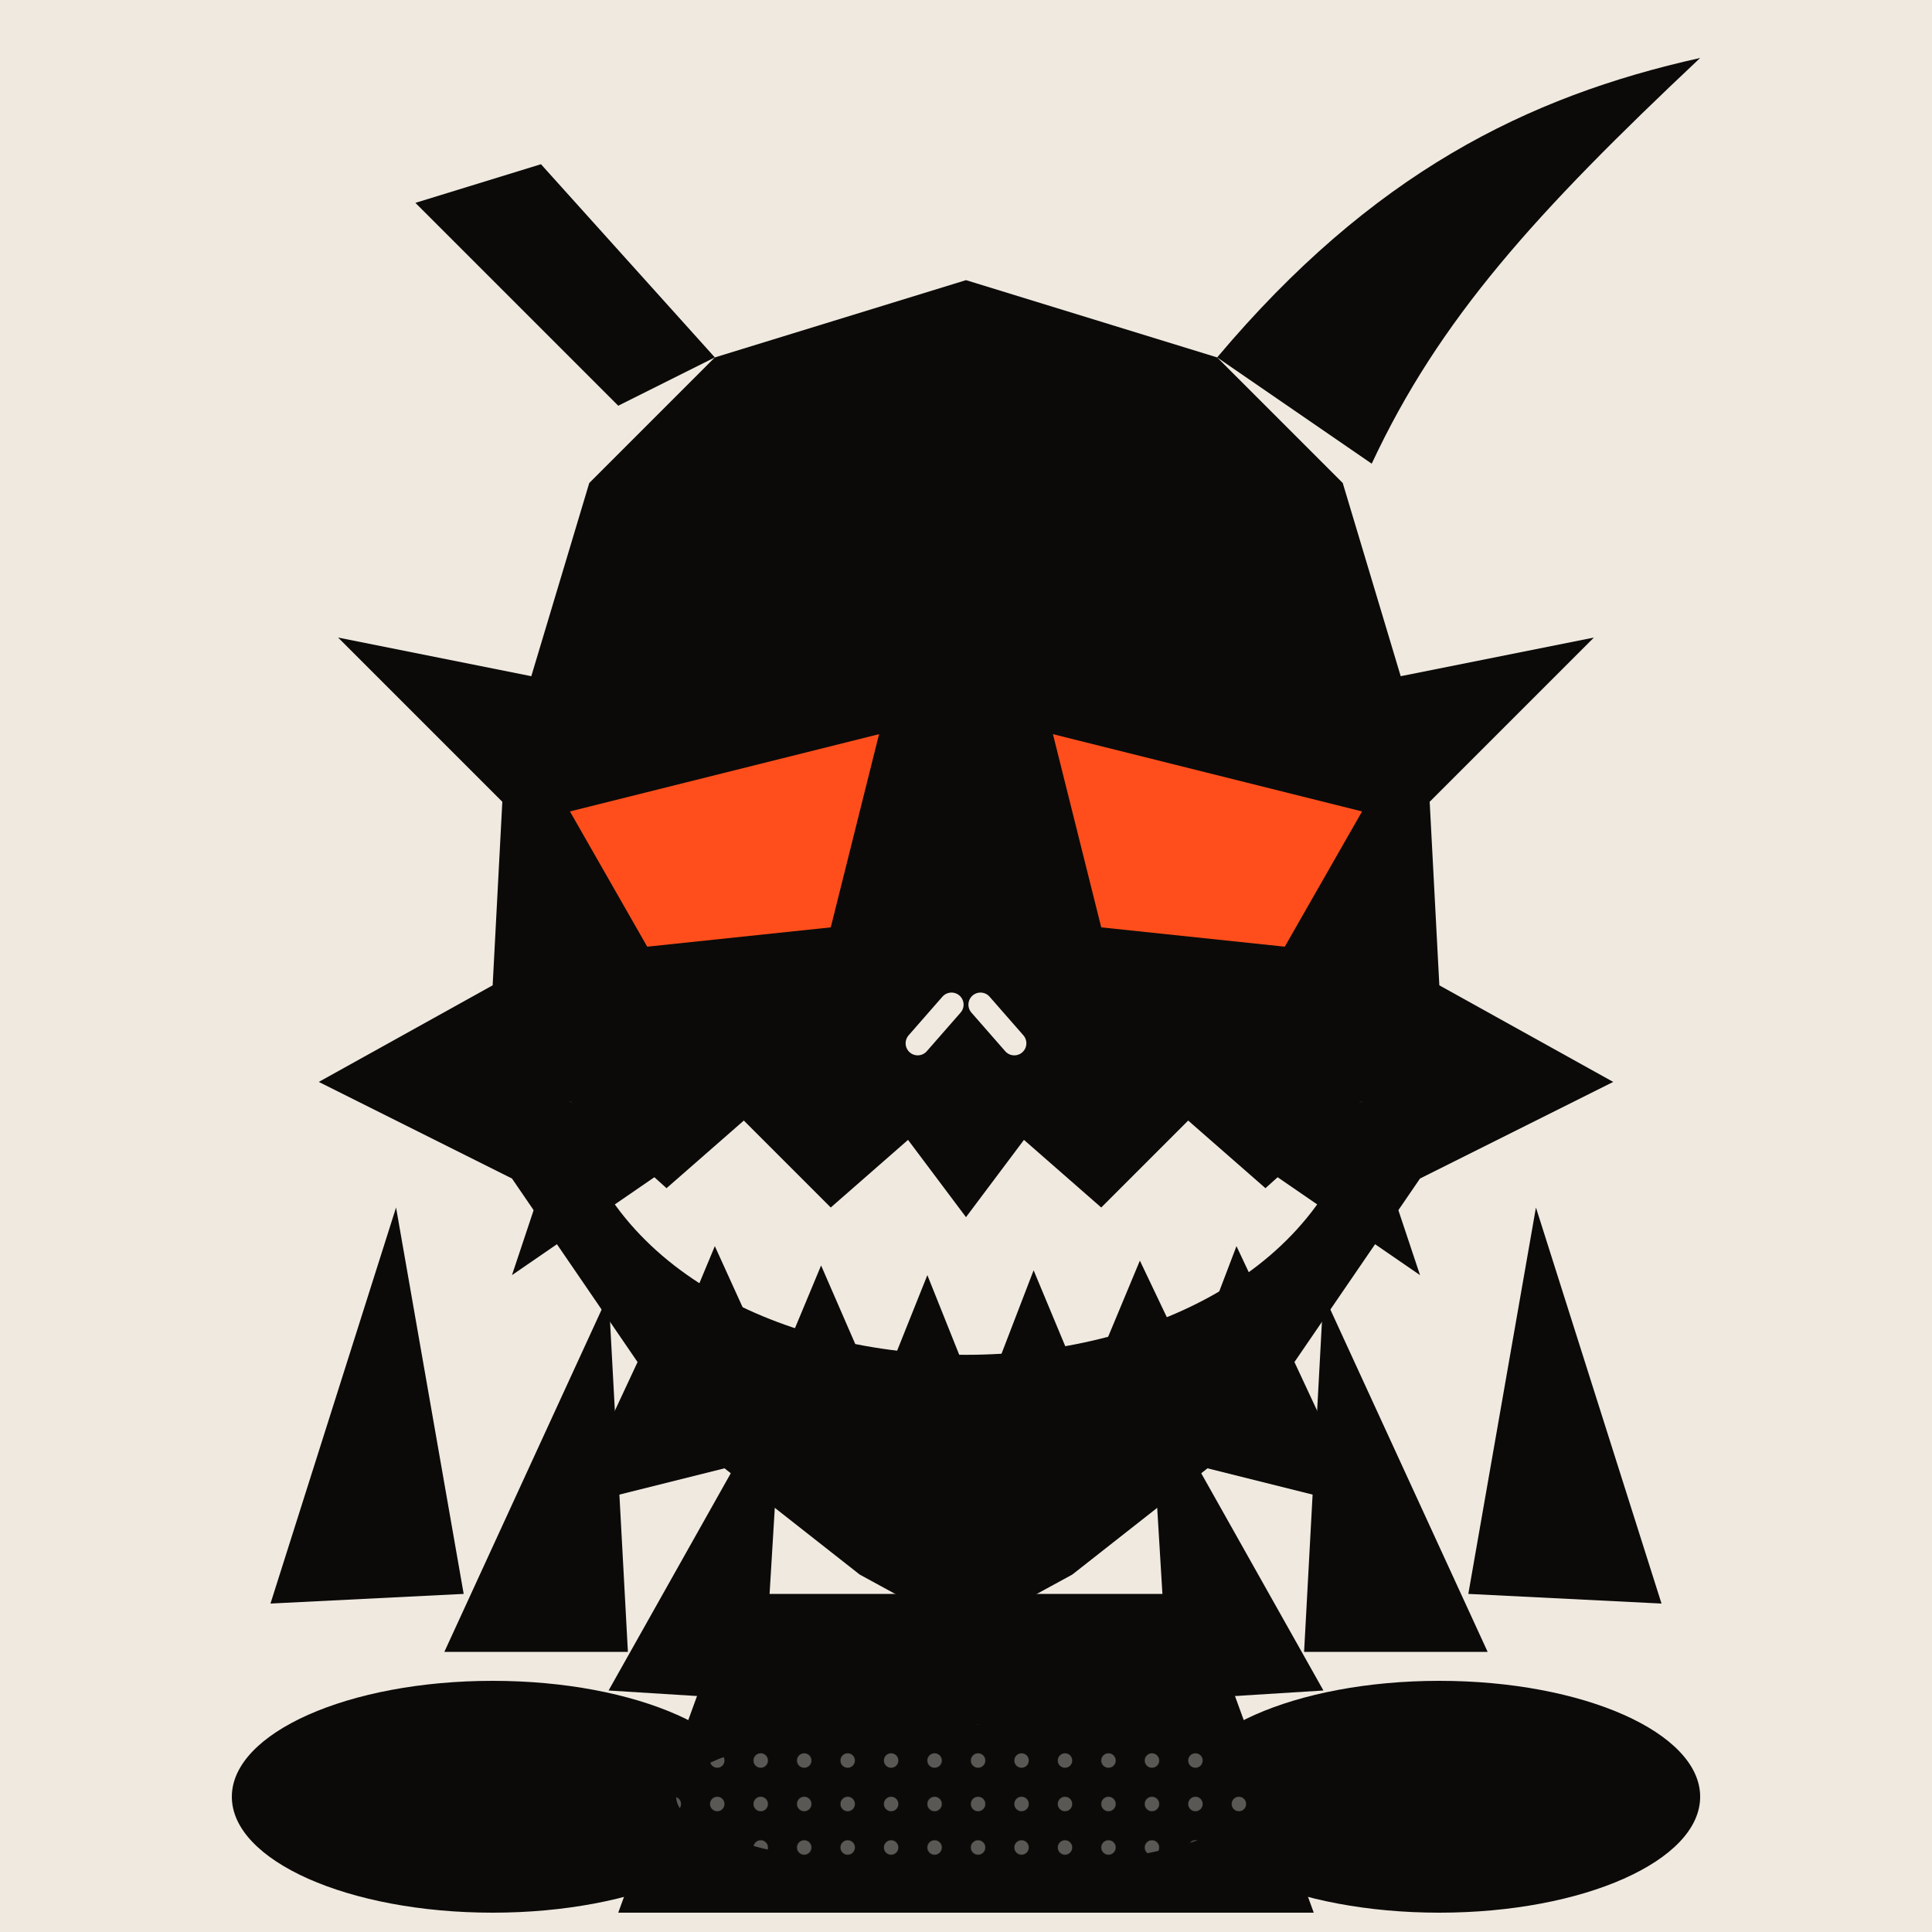
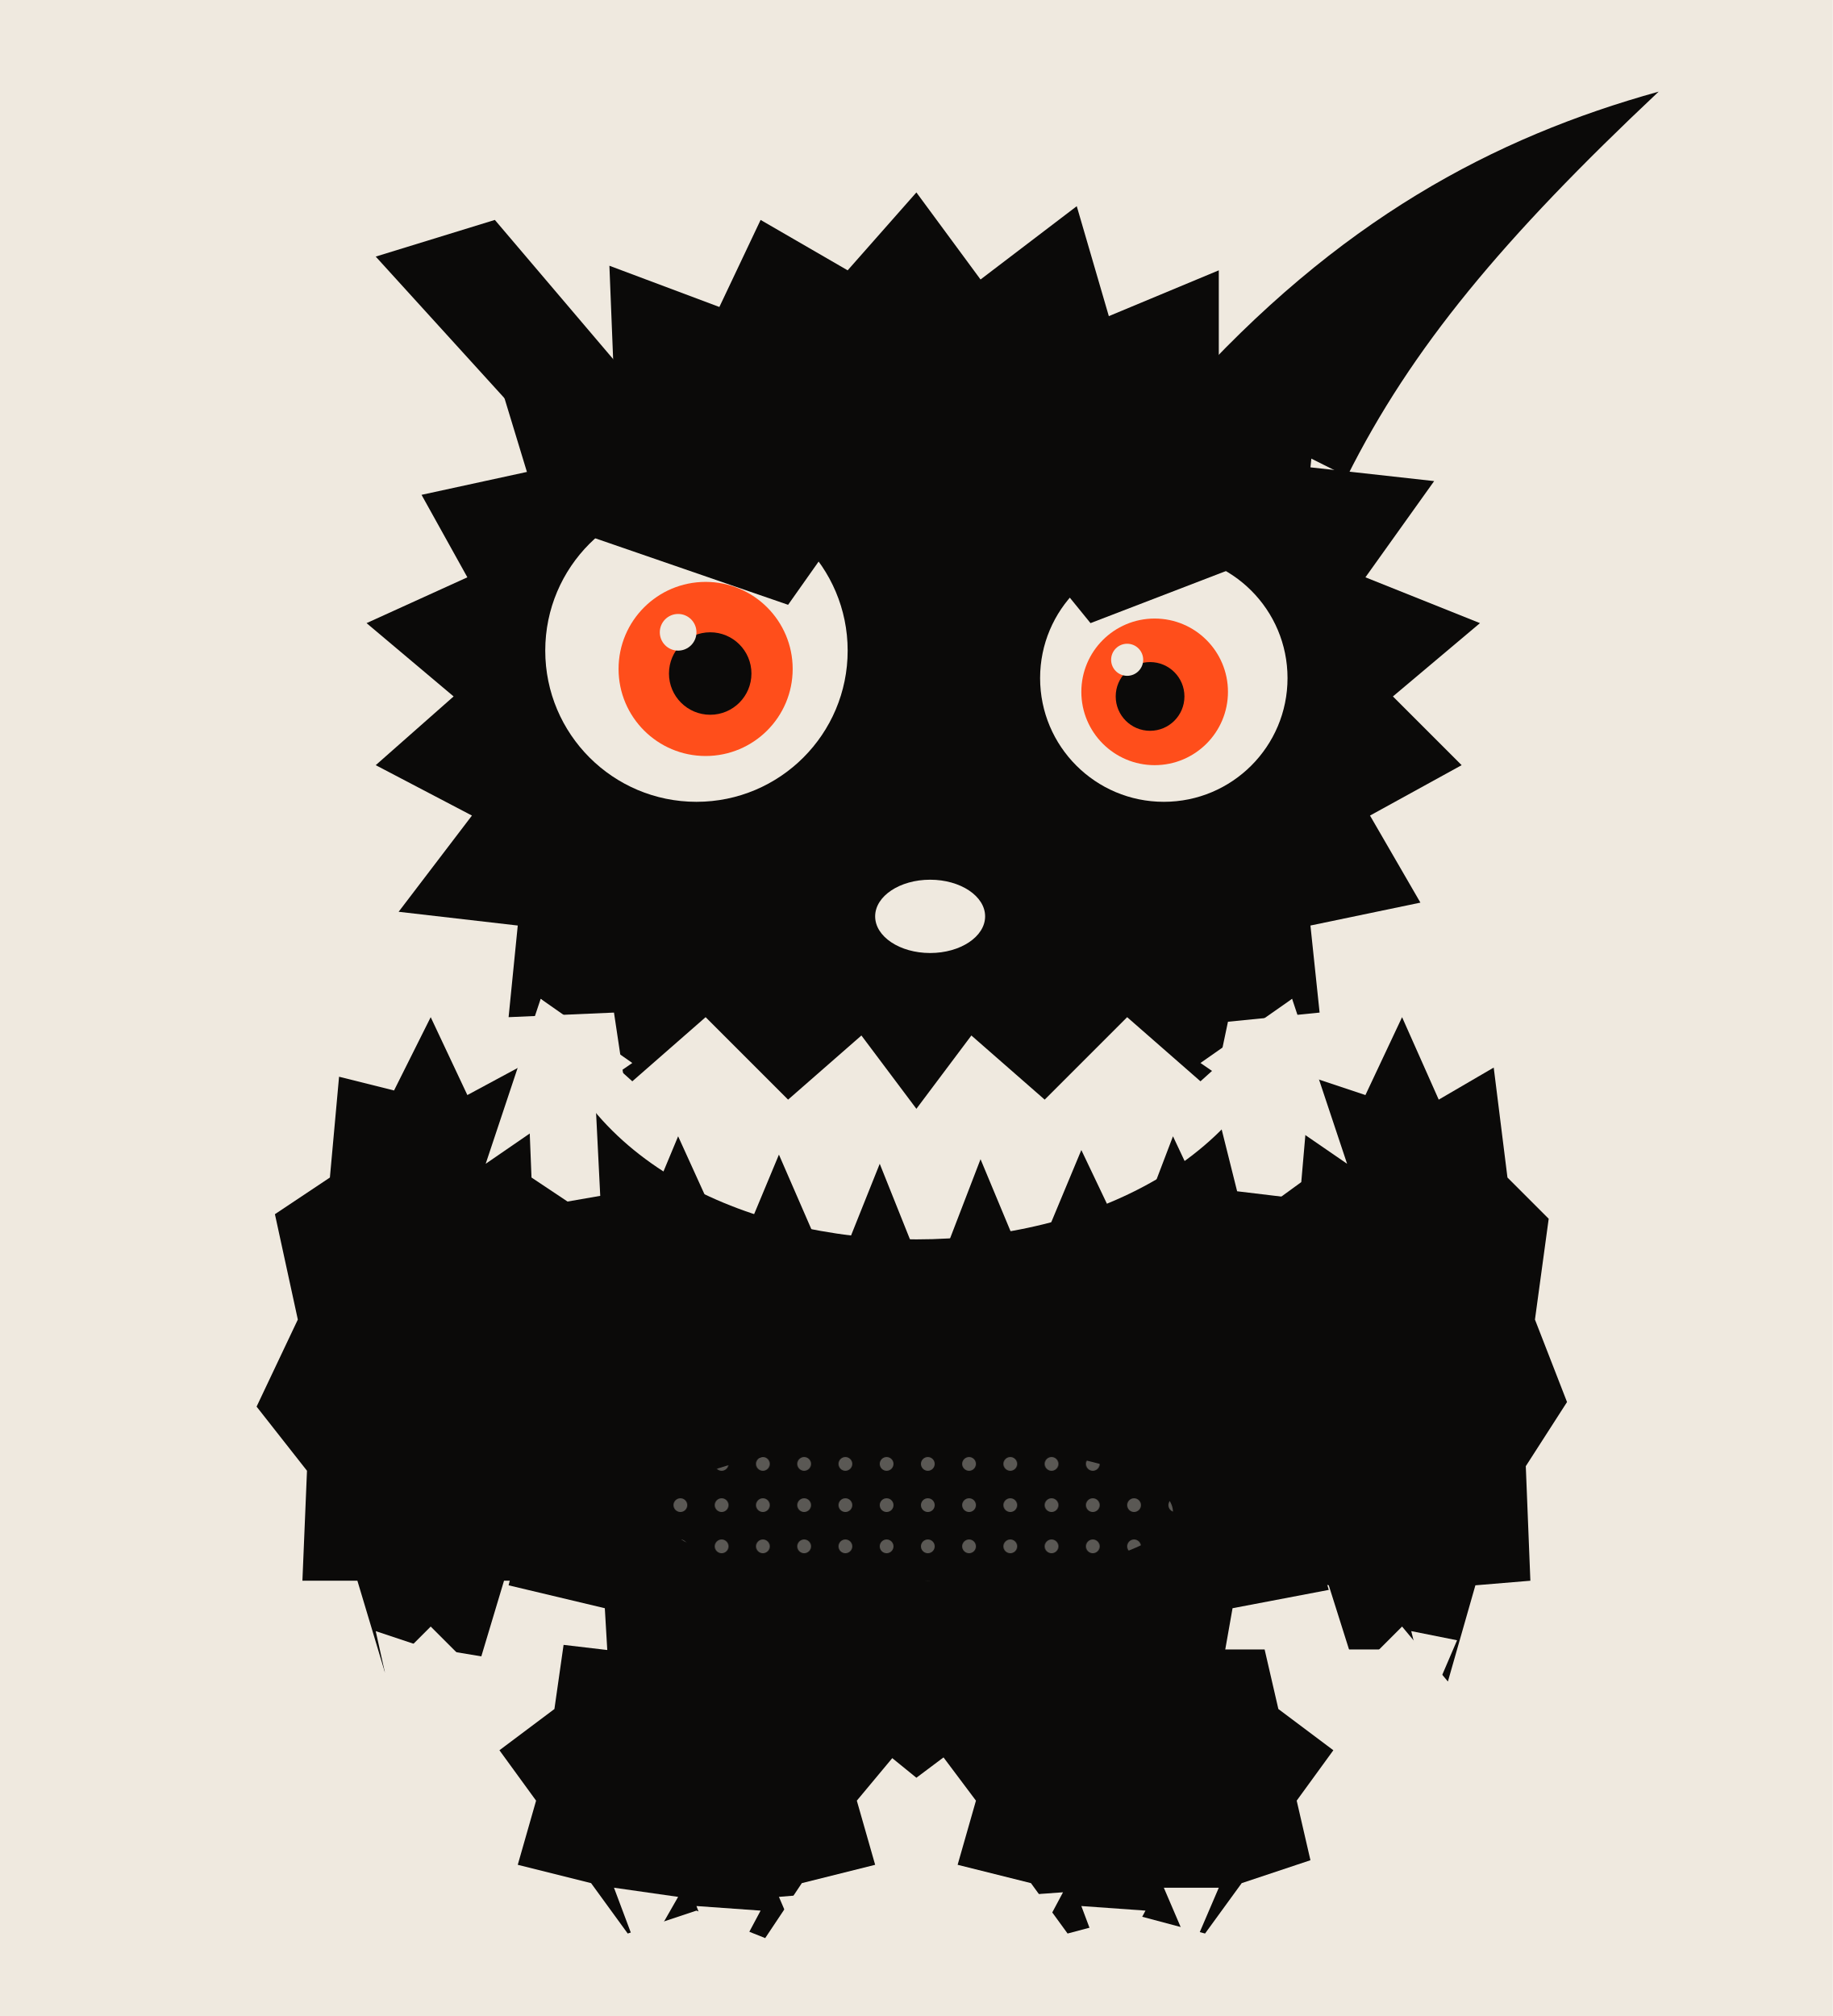
- <svg xmlns="http://www.w3.org/2000/svg" viewBox="0 0 400 400">
-   <rect width="400" height="400" fill="#EFE9DF" />
+ <svg xmlns="http://www.w3.org/2000/svg" viewBox="0 0 400 440">
+   <rect width="400" height="440" fill="#EFE9DF" />
  <defs>
    <pattern id="ht" width="9" height="9" patternUnits="userSpaceOnUse">
      <circle cx="4.5" cy="4.5" r="1.5" fill="#EFE9DF" opacity=".35" />
    </pattern>
  </defs>
  <g fill="#0B0A09">
-     <path d="M56,332 L82,250 L96,330 Z" />
-     <path d="M92,342 L126,268 L130,342 Z" />
-     <path d="M126,350 L162,286 L158,352 Z" />
-     <ellipse cx="102" cy="372" rx="54" ry="24" />
-     <path d="M344,332 L318,250 L304,330 Z" />
-     <path d="M308,342 L274,268 L270,342 Z" />
-     <path d="M274,350 L238,286 L242,352 Z" />
-     <ellipse cx="298" cy="372" rx="54" ry="24" />
+     <path d="M94,222 L102,239 L115,232 L116,257 L128,265 L123,288 L130,306 L121,321 L122,345 L110,345 L104,365 L94,355 L84,365 L78,345 L66,345 L67,321 L56,307 L65,288 L60,265 L72,257 L74,235 L86,238 Z" />
+     <path d="M306,222 L314,240 L326,233 L329,257 L338,266 L335,288 L342,306 L333,320 L334,345 L322,346 L316,367 L306,355 L296,365 L290,346 L279,343 L279,320 L271,306 L277,288 L273,266 L284,258 L286,235 L298,239 Z" />
+     <path d="M152,350 L164,360 L181,359 L183,373 L197,381 L187,393 L191,407 L175,411 L167,423 L152,417 L137,422 L129,411 L113,407 L117,393 L109,382 L121,373 L123,359 L140,361 Z" />
+     <path d="M248,351 L260,360 L276,360 L279,373 L291,382 L283,393 L286,406 L271,411 L263,422 L248,418 L233,422 L225,411 L209,407 L213,393 L204,381 L218,373 L220,360 L236,361 Z" />
+     <path d="M200,225 L216,237 L235,230 L245,245 L266,244 L270,260 L295,263 L286,282 L305,291 L291,306 L304,320 L285,330 L290,347 L269,351 L266,368 L246,368 L235,381 L216,376 L200,388 L184,375 L164,383 L154,368 L133,368 L132,351 L111,346 L115,330 L97,320 L110,306 L97,292 L115,282 L108,265 L131,261 L130,241 L155,245 L165,230 L184,235 Z" />
+     <path d="M258,86 C292,48 326,30 362,20 C328,52 308,76 294,104 Z" />
+     <path d="M142,88 L108,48 L82,56 L122,100 Z" />
+     <path d="M200,42 L214,61 L235,45 L242,69 L266,59 L266,83 L288,83 L286,102 L313,105 L298,126 L323,136 L304,152 L319,167 L299,178 L310,197 L286,202 L288,221 L268,223 L264,242 L242,235 L235,259 L215,245 L200,263 L185,245 L166,257 L157,237 L137,241 L134,221 L111,222 L113,202 L87,199 L103,178 L82,167 L99,152 L80,136 L102,126 L92,108 L115,103 L108,80 L134,83 L133,58 L157,67 L166,48 L185,59 Z" />
  </g>
-   <path d="M152,330 L248,330 L272,396 L128,396 Z" fill="#0B0A09" />
-   <ellipse cx="200" cy="372" rx="60" ry="15" fill="url(#ht)" />
-   <path d="M252,74 C284,36 316,20 352,12 C318,44 298,66 284,96 Z" fill="#0B0A09" />
-   <path d="M148,74 L112,34 L86,42 L128,84 Z" fill="#0B0A09" />
-   <path d="M200,58 L252,74 L278,100 L290,140 L330,132 L296,166 L298,204 L334,224 L294,244 L268,282 L282,312 L250,304 L222,326 L200,338 L178,326 L150,304 L118,312 L132,282 L106,244 L66,224 L102,204 L104,166 L70,132 L110,140 L122,100 L148,74 Z" fill="#0B0A09" />
-   <path d="M118,168 L182,152 L172,192 L134,196 Z" fill="#FF4E1B" />
-   <path d="M282,168 L218,152 L228,192 L266,196 Z" fill="#FF4E1B" />
-   <g stroke="#EFE9DF" stroke-width="5" stroke-linecap="round">
-     <line x1="190" y1="216" x2="197" y2="208" />
-     <line x1="210" y1="216" x2="203" y2="208" />
+   <ellipse cx="200" cy="330" rx="56" ry="15" fill="url(#ht)" />
+   <circle cx="152" cy="142" r="33" fill="#EFE9DF" />
+   <circle cx="254" cy="148" r="27" fill="#EFE9DF" />
+   <circle cx="154" cy="146" r="19" fill="#FF4E1B" />
+   <circle cx="252" cy="151" r="16" fill="#FF4E1B" />
+   <circle cx="155" cy="147" r="9" fill="#0B0A09" />
+   <circle cx="251" cy="152" r="7.5" fill="#0B0A09" />
+   <circle cx="148" cy="138" r="4" fill="#EFE9DF" />
+   <circle cx="246" cy="144" r="3.5" fill="#EFE9DF" />
+   <path d="M114,112 L196,98 L172,132 Z" fill="#0B0A09" />
+   <path d="M290,116 L212,104 L238,136 Z" fill="#0B0A09" />
+   <ellipse cx="203" cy="200" rx="12" ry="8" fill="#EFE9DF" />
+   <path d="M118,218 L138,236 L154,222 L172,240 L188,226 L200,242 L212,226 L228,240 L246,222 L262,236 L282,218 C268,288 132,288 118,218 Z" fill="#EFE9DF" />
+   <g fill="#0B0A09">
+     <path d="M138,272 L148,248 L158,270 Z" />
+     <path d="M160,276 L170,252 L180,275 Z" />
+     <path d="M182,279 L192,254 L202,279 Z" />
+     <path d="M204,279 L214,253 L224,277 Z" />
+     <path d="M226,275 L236,251 L246,272 Z" />
+     <path d="M248,269 L256,248 L264,265 Z" />
  </g>
-   <path d="M118,228 L138,246 L154,232 L172,250 L188,236 L200,252 L212,236 L228,250 L246,232 L262,246 L282,228 C268,298 132,298 118,228 Z" fill="#EFE9DF" />
-   <g fill="#0B0A09">
-     <path d="M138,282 L148,258 L158,280 Z" />
-     <path d="M160,286 L170,262 L180,285 Z" />
-     <path d="M182,289 L192,264 L202,289 Z" />
-     <path d="M204,289 L214,263 L224,287 Z" />
-     <path d="M226,285 L236,261 L246,282 Z" />
-     <path d="M248,279 L256,258 L264,275 Z" />
-     <path d="M118,228 L106,264 L138,242 Z" />
-     <path d="M282,228 L294,264 L262,242 Z" />
+   <g fill="#EFE9DF">
+     <path d="M118,218 L106,254 L138,232 Z" />
+     <path d="M282,218 L294,254 L262,232 Z" />
+     <path d="M82,356 L86,374 L94,360 Z" />
+     <path d="M96,360 L102,376 L108,362 Z" />
+     <path d="M292,360 L298,376 L304,360 Z" />
+     <path d="M308,356 L312,372 L318,358 Z" />
+     <path d="M134,412 L140,428 L148,414 Z" />
+     <path d="M152,416 L158,432 L166,417 Z" />
+     <path d="M170,414 L176,428 L182,413 Z" />
+     <path d="M218,414 L224,428 L232,413 Z" />
+     <path d="M236,416 L242,432 L250,417 Z" />
+     <path d="M254,412 L260,426 L266,412 Z" />
  </g>
</svg>
